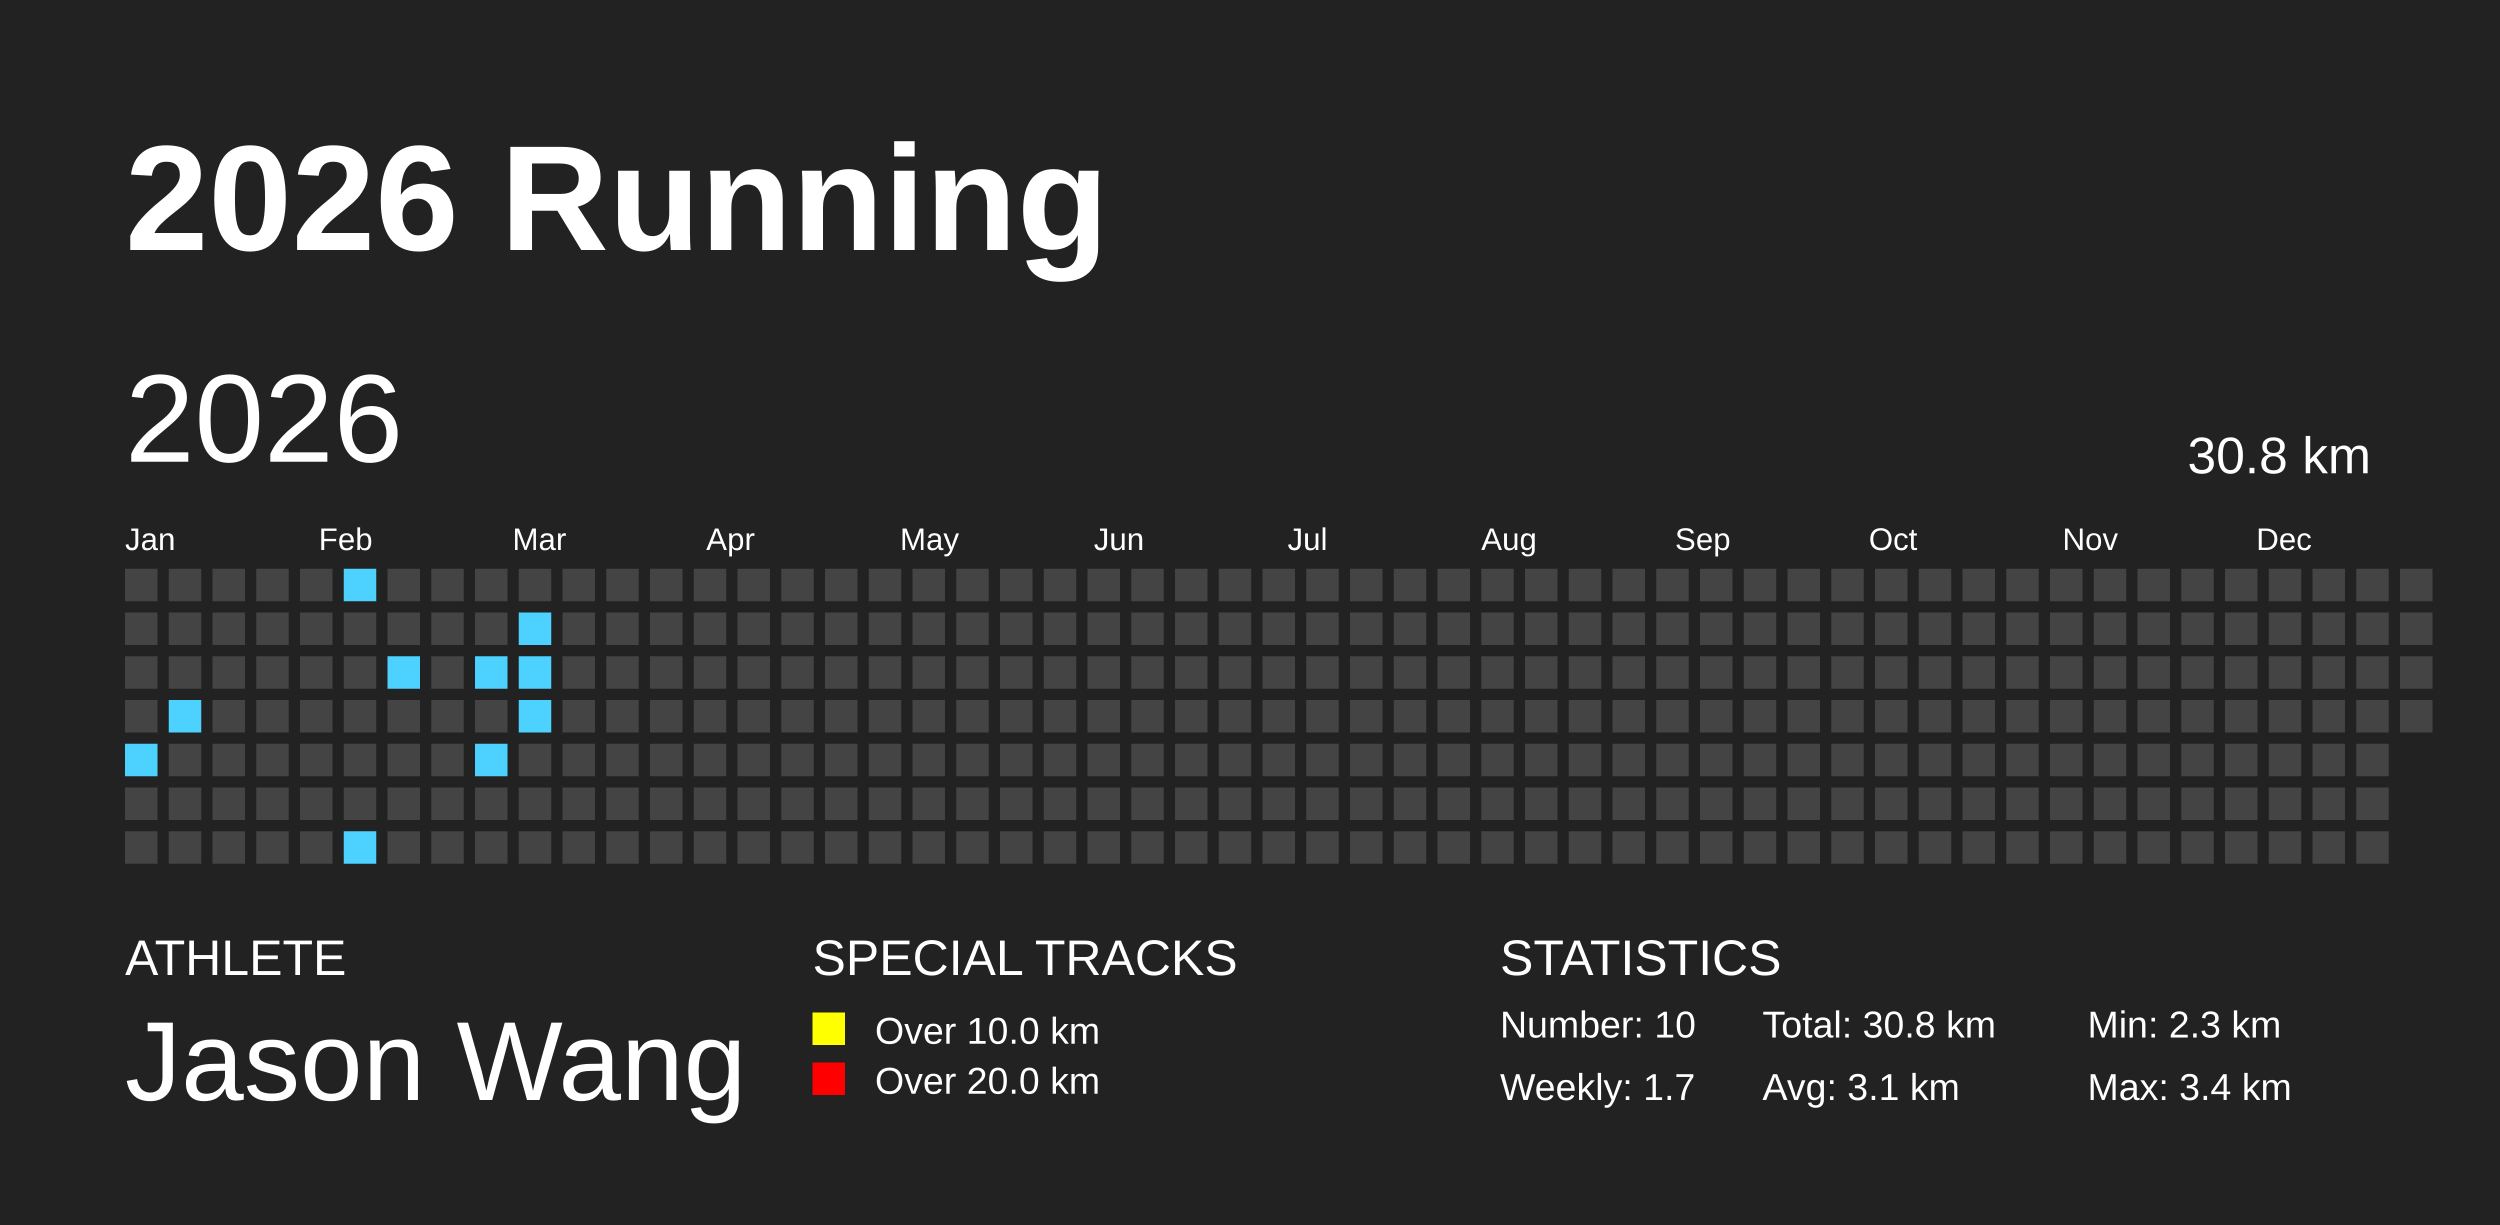
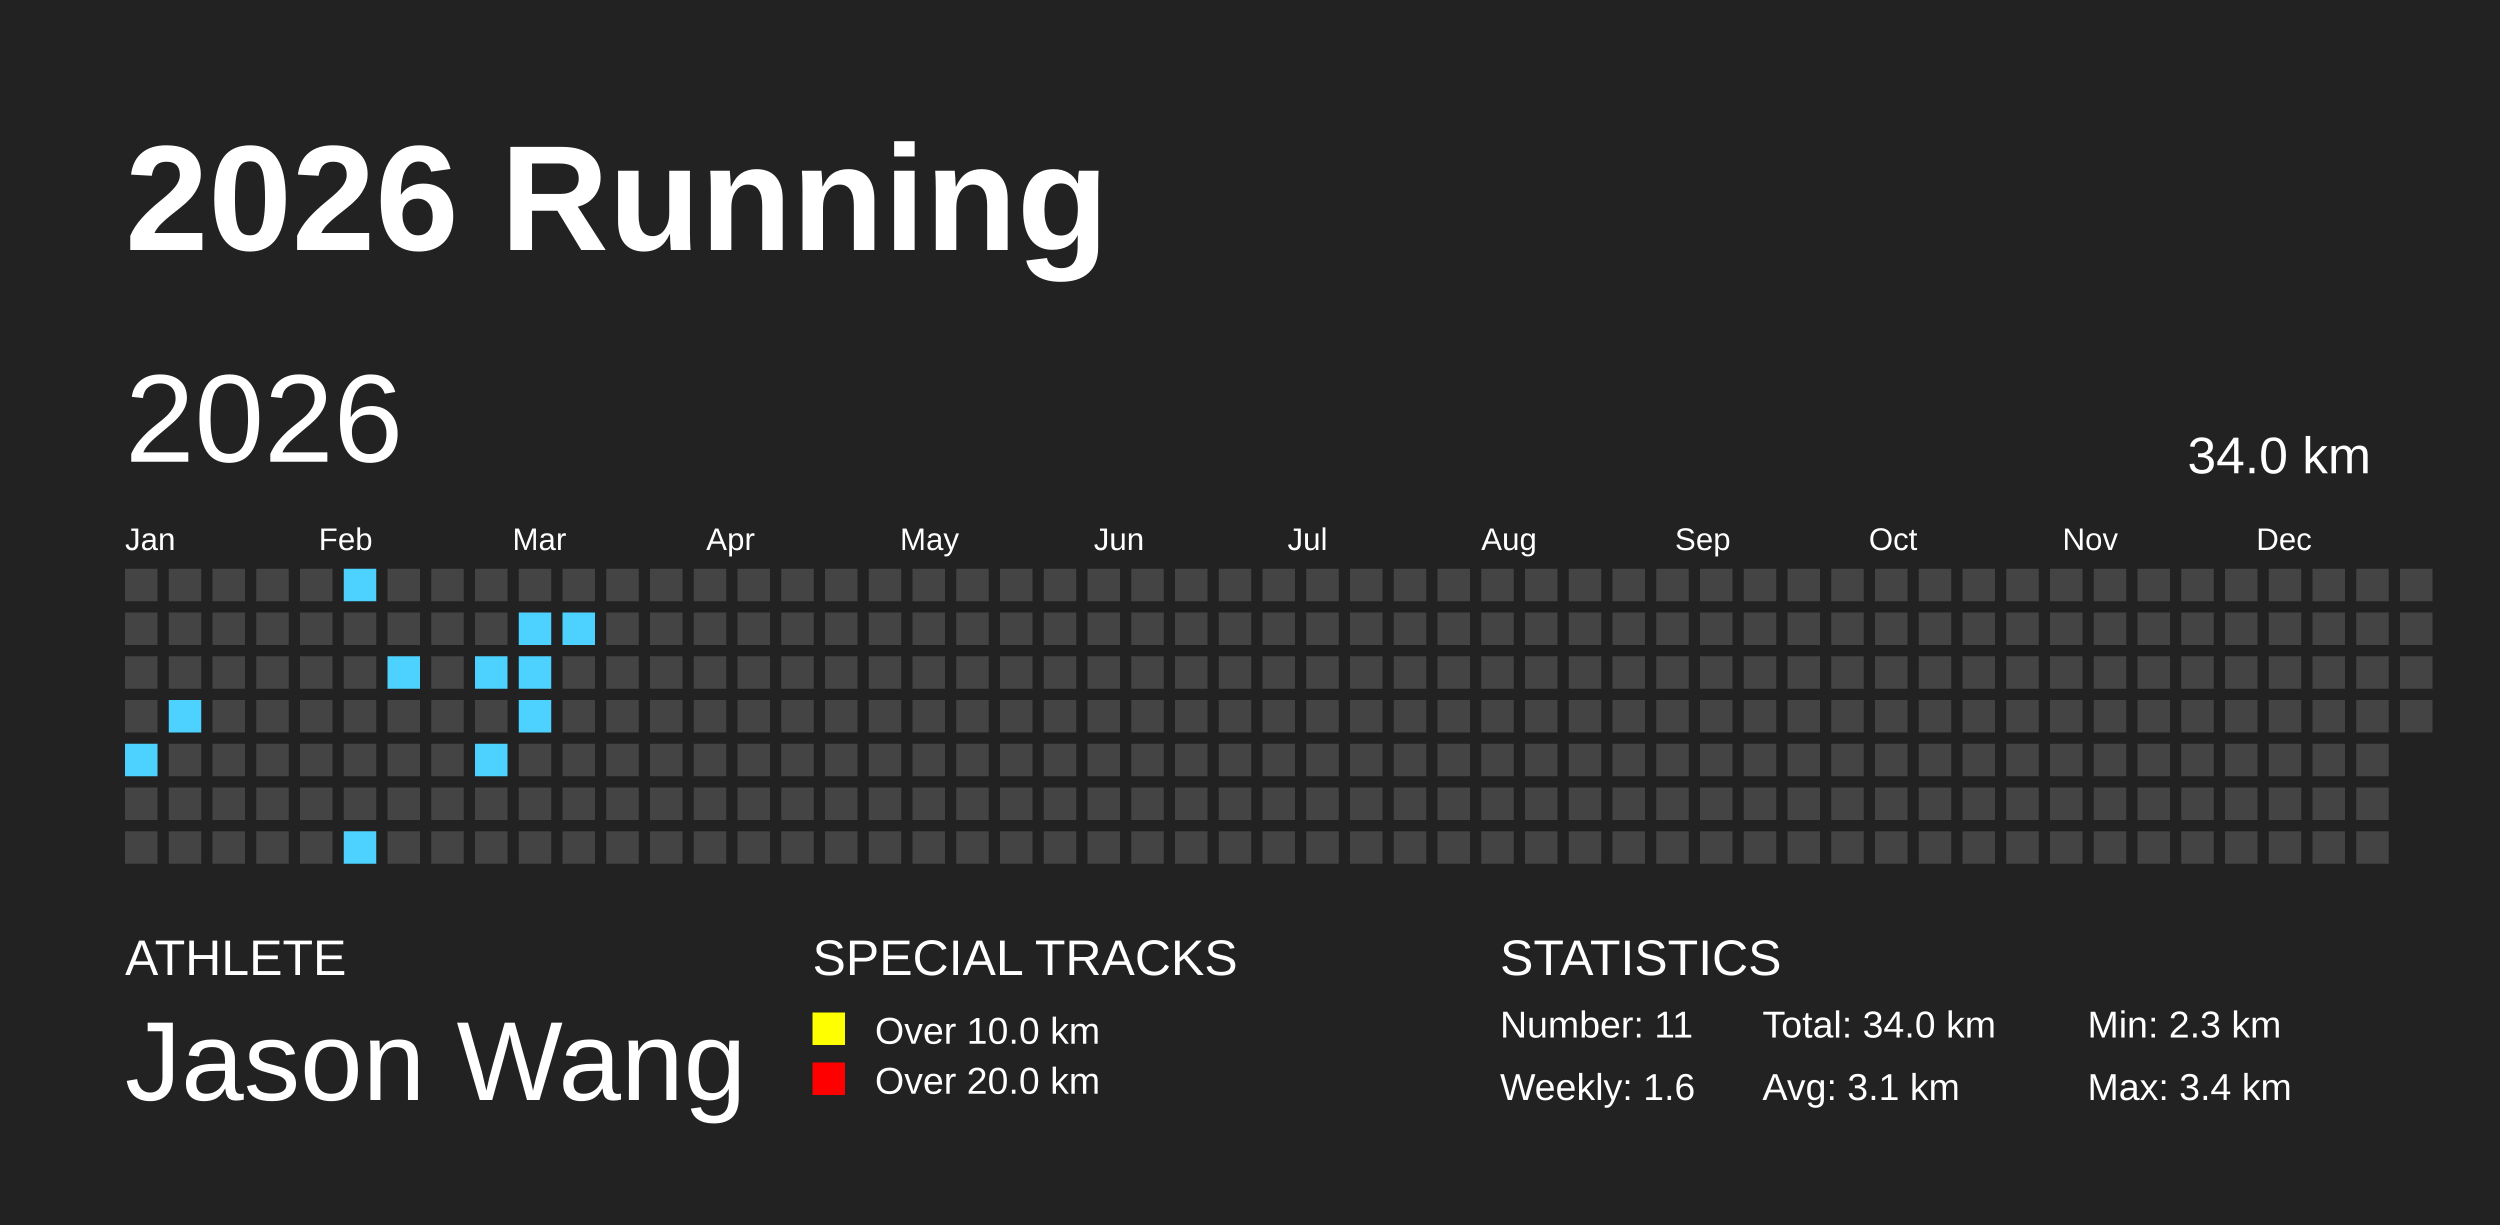
<svg xmlns="http://www.w3.org/2000/svg" baseProfile="full" height="98mm" version="1.1" viewBox="0,0,200,98" width="200mm">
  <defs />
  <rect fill="#222222" height="98" width="200" x="0" y="0" />
  <text fill="#FFFFFF" style="font-size:12px; font-family:Arial; font-weight:bold;" x="10" y="20">2026 Running</text>
  <text fill="#FFFFFF" style="font-size:4px; font-family:Arial" x="10" y="78">ATHLETE</text>
  <text fill="#FFFFFF" style="font-size:9px; font-family:Arial" x="10" y="88">Jason Wang</text>
  <text fill="#FFFFFF" style="font-size:4px; font-family:Arial" x="65" y="78">SPECIAL TRACKS</text>
  <rect fill="yellow" height="2.6" width="2.6" x="65" y="81" />
  <text fill="#FFFFFF" style="font-size:3px; font-family:Arial" x="70" y="83.5">Over 10.0 km</text>
  <rect fill="red" height="2.6" width="2.6" x="65" y="85" />
  <text fill="#FFFFFF" style="font-size:3px; font-family:Arial" x="70" y="87.5">Over 20.0 km</text>
  <text fill="#FFFFFF" style="font-size:4px; font-family:Arial" x="120" y="78">STATISTICS</text>
-   <text fill="#FFFFFF" style="font-size:3px; font-family:Arial" x="120" y="83">Number: 10</text>
-   <text fill="#FFFFFF" style="font-size:3px; font-family:Arial" x="120" y="88">Weekly: 1.7</text>
-   <text fill="#FFFFFF" style="font-size:3px; font-family:Arial" x="141" y="83">Total: 30.8 km</text>
+   <text fill="#FFFFFF" style="font-size:3px; font-family:Arial" x="120" y="83">Number: 11</text>
+   <text fill="#FFFFFF" style="font-size:3px; font-family:Arial" x="120" y="88">Weekly: 1.6</text>
+   <text fill="#FFFFFF" style="font-size:3px; font-family:Arial" x="141" y="83">Total: 34.0 km</text>
  <text fill="#FFFFFF" style="font-size:3px; font-family:Arial" x="141" y="88">Avg: 3.1 km</text>
  <text fill="#FFFFFF" style="font-size:3px; font-family:Arial" x="167" y="83">Min: 2.3 km</text>
  <text fill="#FFFFFF" style="font-size:3px; font-family:Arial" x="167" y="88">Max: 3.4 km</text>
  <text dominant-baseline="hanging" fill="#FFFFFF" style="font-size:10.0px; font-family:Arial;" x="10" y="30">2026</text>
-   <text dominant-baseline="hanging" fill="#FFFFFF" style="font-size:4.125px; font-family:Arial;" x="175" y="35">30.8 km</text>
+   <text dominant-baseline="hanging" fill="#FFFFFF" style="font-size:4.125px; font-family:Arial;" x="175" y="35">34.0 km</text>
  <text fill="#FFFFFF" style="font-size:2.5px; font-family:Arial" x="10.0" y="44">Jan</text>
  <text fill="#FFFFFF" style="font-size:2.5px; font-family:Arial" x="25.5" y="44">Feb</text>
  <text fill="#FFFFFF" style="font-size:2.5px; font-family:Arial" x="41.0" y="44">Mar</text>
  <text fill="#FFFFFF" style="font-size:2.5px; font-family:Arial" x="56.5" y="44">Apr</text>
  <text fill="#FFFFFF" style="font-size:2.5px; font-family:Arial" x="72.0" y="44">May</text>
  <text fill="#FFFFFF" style="font-size:2.5px; font-family:Arial" x="87.5" y="44">Jun</text>
  <text fill="#FFFFFF" style="font-size:2.5px; font-family:Arial" x="103.0" y="44">Jul</text>
  <text fill="#FFFFFF" style="font-size:2.5px; font-family:Arial" x="118.5" y="44">Aug</text>
  <text fill="#FFFFFF" style="font-size:2.5px; font-family:Arial" x="134.0" y="44">Sep</text>
  <text fill="#FFFFFF" style="font-size:2.5px; font-family:Arial" x="149.5" y="44">Oct</text>
  <text fill="#FFFFFF" style="font-size:2.5px; font-family:Arial" x="165.0" y="44">Nov</text>
  <text fill="#FFFFFF" style="font-size:2.5px; font-family:Arial" x="180.5" y="44">Dec</text>
  <rect fill="#444444" height="2.6" width="2.6" x="10.0" y="45.5" />
  <rect fill="#444444" height="2.6" width="2.6" x="10.0" y="49.0" />
  <rect fill="#444444" height="2.6" width="2.6" x="10.0" y="52.5" />
  <rect fill="#444444" height="2.6" width="2.6" x="10.0" y="56.0" />
  <rect fill="#4DD2FF" height="2.6" width="2.6" x="10.0" y="59.5" />
  <rect fill="#444444" height="2.6" width="2.6" x="10.0" y="63.0" />
  <rect fill="#444444" height="2.6" width="2.6" x="10.0" y="66.5" />
  <rect fill="#444444" height="2.6" width="2.6" x="13.5" y="45.5" />
  <rect fill="#444444" height="2.6" width="2.6" x="13.5" y="49.0" />
  <rect fill="#444444" height="2.6" width="2.6" x="13.5" y="52.5" />
  <rect fill="#4DD2FF" height="2.6" width="2.6" x="13.5" y="56.0" />
  <rect fill="#444444" height="2.6" width="2.6" x="13.5" y="59.5" />
  <rect fill="#444444" height="2.6" width="2.6" x="13.5" y="63.0" />
  <rect fill="#444444" height="2.6" width="2.6" x="13.5" y="66.5" />
  <rect fill="#444444" height="2.6" width="2.6" x="17.0" y="45.5" />
  <rect fill="#444444" height="2.6" width="2.6" x="17.0" y="49.0" />
  <rect fill="#444444" height="2.6" width="2.6" x="17.0" y="52.5" />
  <rect fill="#444444" height="2.6" width="2.6" x="17.0" y="56.0" />
  <rect fill="#444444" height="2.6" width="2.6" x="17.0" y="59.5" />
  <rect fill="#444444" height="2.6" width="2.6" x="17.0" y="63.0" />
  <rect fill="#444444" height="2.6" width="2.6" x="17.0" y="66.5" />
  <rect fill="#444444" height="2.6" width="2.6" x="20.5" y="45.5" />
  <rect fill="#444444" height="2.6" width="2.6" x="20.5" y="49.0" />
  <rect fill="#444444" height="2.6" width="2.6" x="20.5" y="52.5" />
  <rect fill="#444444" height="2.6" width="2.6" x="20.5" y="56.0" />
  <rect fill="#444444" height="2.6" width="2.6" x="20.5" y="59.5" />
  <rect fill="#444444" height="2.6" width="2.6" x="20.5" y="63.0" />
  <rect fill="#444444" height="2.6" width="2.6" x="20.5" y="66.5" />
  <rect fill="#444444" height="2.6" width="2.6" x="24.0" y="45.5" />
  <rect fill="#444444" height="2.6" width="2.6" x="24.0" y="49.0" />
  <rect fill="#444444" height="2.6" width="2.6" x="24.0" y="52.5" />
  <rect fill="#444444" height="2.6" width="2.6" x="24.0" y="56.0" />
  <rect fill="#444444" height="2.6" width="2.6" x="24.0" y="59.5" />
  <rect fill="#444444" height="2.6" width="2.6" x="24.0" y="63.0" />
  <rect fill="#444444" height="2.6" width="2.6" x="24.0" y="66.5" />
  <rect fill="#4DD2FF" height="2.6" width="2.6" x="27.5" y="45.5" />
  <rect fill="#444444" height="2.6" width="2.6" x="27.5" y="49.0" />
  <rect fill="#444444" height="2.6" width="2.6" x="27.5" y="52.5" />
  <rect fill="#444444" height="2.6" width="2.6" x="27.5" y="56.0" />
  <rect fill="#444444" height="2.6" width="2.6" x="27.5" y="59.5" />
  <rect fill="#444444" height="2.6" width="2.6" x="27.5" y="63.0" />
  <rect fill="#4DD2FF" height="2.6" width="2.6" x="27.5" y="66.5" />
  <rect fill="#444444" height="2.6" width="2.6" x="31.0" y="45.5" />
  <rect fill="#444444" height="2.6" width="2.6" x="31.0" y="49.0" />
  <rect fill="#4DD2FF" height="2.6" width="2.6" x="31.0" y="52.5" />
  <rect fill="#444444" height="2.6" width="2.6" x="31.0" y="56.0" />
  <rect fill="#444444" height="2.6" width="2.6" x="31.0" y="59.5" />
  <rect fill="#444444" height="2.6" width="2.6" x="31.0" y="63.0" />
  <rect fill="#444444" height="2.6" width="2.6" x="31.0" y="66.5" />
  <rect fill="#444444" height="2.6" width="2.6" x="34.5" y="45.5" />
  <rect fill="#444444" height="2.6" width="2.6" x="34.5" y="49.0" />
  <rect fill="#444444" height="2.6" width="2.6" x="34.5" y="52.5" />
  <rect fill="#444444" height="2.6" width="2.6" x="34.5" y="56.0" />
  <rect fill="#444444" height="2.6" width="2.6" x="34.5" y="59.5" />
  <rect fill="#444444" height="2.6" width="2.6" x="34.5" y="63.0" />
  <rect fill="#444444" height="2.6" width="2.6" x="34.5" y="66.5" />
  <rect fill="#444444" height="2.6" width="2.6" x="38.0" y="45.5" />
  <rect fill="#444444" height="2.6" width="2.6" x="38.0" y="49.0" />
  <rect fill="#4DD2FF" height="2.6" width="2.6" x="38.0" y="52.5" />
  <rect fill="#444444" height="2.6" width="2.6" x="38.0" y="56.0" />
  <rect fill="#4DD2FF" height="2.6" width="2.6" x="38.0" y="59.5" />
  <rect fill="#444444" height="2.6" width="2.6" x="38.0" y="63.0" />
  <rect fill="#444444" height="2.6" width="2.6" x="38.0" y="66.5" />
  <rect fill="#444444" height="2.6" width="2.6" x="41.5" y="45.5" />
  <rect fill="#4DD2FF" height="2.6" width="2.6" x="41.5" y="49.0" />
  <rect fill="#4DD2FF" height="2.6" width="2.6" x="41.5" y="52.5" />
  <rect fill="#4DD2FF" height="2.6" width="2.6" x="41.5" y="56.0" />
  <rect fill="#444444" height="2.6" width="2.6" x="41.5" y="59.5" />
  <rect fill="#444444" height="2.6" width="2.6" x="41.5" y="63.0" />
  <rect fill="#444444" height="2.6" width="2.6" x="41.5" y="66.5" />
  <rect fill="#444444" height="2.6" width="2.6" x="45.0" y="45.5" />
-   <rect fill="#444444" height="2.6" width="2.6" x="45.0" y="49.0" />
+   <rect fill="#4DD2FF" height="2.6" width="2.6" x="45.0" y="49.0" />
  <rect fill="#444444" height="2.6" width="2.6" x="45.0" y="52.5" />
  <rect fill="#444444" height="2.6" width="2.6" x="45.0" y="56.0" />
  <rect fill="#444444" height="2.6" width="2.6" x="45.0" y="59.5" />
  <rect fill="#444444" height="2.6" width="2.6" x="45.0" y="63.0" />
  <rect fill="#444444" height="2.6" width="2.6" x="45.0" y="66.5" />
  <rect fill="#444444" height="2.6" width="2.6" x="48.5" y="45.5" />
  <rect fill="#444444" height="2.6" width="2.6" x="48.5" y="49.0" />
  <rect fill="#444444" height="2.6" width="2.6" x="48.5" y="52.5" />
  <rect fill="#444444" height="2.6" width="2.6" x="48.5" y="56.0" />
  <rect fill="#444444" height="2.6" width="2.6" x="48.5" y="59.5" />
  <rect fill="#444444" height="2.6" width="2.6" x="48.5" y="63.0" />
  <rect fill="#444444" height="2.6" width="2.6" x="48.5" y="66.5" />
  <rect fill="#444444" height="2.6" width="2.6" x="52.0" y="45.5" />
  <rect fill="#444444" height="2.6" width="2.6" x="52.0" y="49.0" />
  <rect fill="#444444" height="2.6" width="2.6" x="52.0" y="52.5" />
  <rect fill="#444444" height="2.6" width="2.6" x="52.0" y="56.0" />
  <rect fill="#444444" height="2.6" width="2.6" x="52.0" y="59.5" />
  <rect fill="#444444" height="2.6" width="2.6" x="52.0" y="63.0" />
  <rect fill="#444444" height="2.6" width="2.6" x="52.0" y="66.5" />
  <rect fill="#444444" height="2.6" width="2.6" x="55.5" y="45.5" />
  <rect fill="#444444" height="2.6" width="2.6" x="55.5" y="49.0" />
  <rect fill="#444444" height="2.6" width="2.6" x="55.5" y="52.5" />
  <rect fill="#444444" height="2.6" width="2.6" x="55.5" y="56.0" />
  <rect fill="#444444" height="2.6" width="2.6" x="55.5" y="59.5" />
  <rect fill="#444444" height="2.6" width="2.6" x="55.5" y="63.0" />
  <rect fill="#444444" height="2.6" width="2.6" x="55.5" y="66.5" />
  <rect fill="#444444" height="2.6" width="2.6" x="59.0" y="45.5" />
  <rect fill="#444444" height="2.6" width="2.6" x="59.0" y="49.0" />
  <rect fill="#444444" height="2.6" width="2.6" x="59.0" y="52.5" />
  <rect fill="#444444" height="2.6" width="2.6" x="59.0" y="56.0" />
  <rect fill="#444444" height="2.6" width="2.6" x="59.0" y="59.5" />
  <rect fill="#444444" height="2.6" width="2.6" x="59.0" y="63.0" />
  <rect fill="#444444" height="2.6" width="2.6" x="59.0" y="66.5" />
  <rect fill="#444444" height="2.6" width="2.6" x="62.5" y="45.5" />
  <rect fill="#444444" height="2.6" width="2.6" x="62.5" y="49.0" />
  <rect fill="#444444" height="2.6" width="2.6" x="62.5" y="52.5" />
  <rect fill="#444444" height="2.6" width="2.6" x="62.5" y="56.0" />
  <rect fill="#444444" height="2.6" width="2.6" x="62.5" y="59.5" />
  <rect fill="#444444" height="2.6" width="2.6" x="62.5" y="63.0" />
  <rect fill="#444444" height="2.6" width="2.6" x="62.5" y="66.5" />
  <rect fill="#444444" height="2.6" width="2.6" x="66.0" y="45.5" />
  <rect fill="#444444" height="2.6" width="2.6" x="66.0" y="49.0" />
  <rect fill="#444444" height="2.6" width="2.6" x="66.0" y="52.5" />
  <rect fill="#444444" height="2.6" width="2.6" x="66.0" y="56.0" />
  <rect fill="#444444" height="2.6" width="2.6" x="66.0" y="59.5" />
  <rect fill="#444444" height="2.6" width="2.6" x="66.0" y="63.0" />
  <rect fill="#444444" height="2.6" width="2.6" x="66.0" y="66.5" />
  <rect fill="#444444" height="2.6" width="2.6" x="69.5" y="45.5" />
  <rect fill="#444444" height="2.6" width="2.6" x="69.5" y="49.0" />
  <rect fill="#444444" height="2.6" width="2.6" x="69.5" y="52.5" />
  <rect fill="#444444" height="2.6" width="2.6" x="69.5" y="56.0" />
  <rect fill="#444444" height="2.6" width="2.6" x="69.5" y="59.5" />
  <rect fill="#444444" height="2.6" width="2.6" x="69.5" y="63.0" />
  <rect fill="#444444" height="2.6" width="2.6" x="69.5" y="66.5" />
  <rect fill="#444444" height="2.6" width="2.6" x="73.0" y="45.5" />
  <rect fill="#444444" height="2.6" width="2.6" x="73.0" y="49.0" />
  <rect fill="#444444" height="2.6" width="2.6" x="73.0" y="52.5" />
  <rect fill="#444444" height="2.6" width="2.6" x="73.0" y="56.0" />
  <rect fill="#444444" height="2.6" width="2.6" x="73.0" y="59.5" />
  <rect fill="#444444" height="2.6" width="2.6" x="73.0" y="63.0" />
  <rect fill="#444444" height="2.6" width="2.6" x="73.0" y="66.5" />
  <rect fill="#444444" height="2.6" width="2.6" x="76.5" y="45.5" />
  <rect fill="#444444" height="2.6" width="2.6" x="76.5" y="49.0" />
  <rect fill="#444444" height="2.6" width="2.6" x="76.5" y="52.5" />
  <rect fill="#444444" height="2.6" width="2.6" x="76.5" y="56.0" />
  <rect fill="#444444" height="2.6" width="2.6" x="76.5" y="59.5" />
  <rect fill="#444444" height="2.6" width="2.6" x="76.5" y="63.0" />
  <rect fill="#444444" height="2.6" width="2.6" x="76.5" y="66.5" />
  <rect fill="#444444" height="2.6" width="2.6" x="80.0" y="45.5" />
  <rect fill="#444444" height="2.6" width="2.6" x="80.0" y="49.0" />
  <rect fill="#444444" height="2.6" width="2.6" x="80.0" y="52.5" />
  <rect fill="#444444" height="2.6" width="2.6" x="80.0" y="56.0" />
  <rect fill="#444444" height="2.6" width="2.6" x="80.0" y="59.5" />
  <rect fill="#444444" height="2.6" width="2.6" x="80.0" y="63.0" />
  <rect fill="#444444" height="2.6" width="2.6" x="80.0" y="66.5" />
  <rect fill="#444444" height="2.6" width="2.6" x="83.5" y="45.5" />
  <rect fill="#444444" height="2.6" width="2.6" x="83.5" y="49.0" />
  <rect fill="#444444" height="2.6" width="2.6" x="83.5" y="52.5" />
  <rect fill="#444444" height="2.6" width="2.6" x="83.5" y="56.0" />
  <rect fill="#444444" height="2.6" width="2.6" x="83.5" y="59.5" />
  <rect fill="#444444" height="2.6" width="2.6" x="83.5" y="63.0" />
  <rect fill="#444444" height="2.6" width="2.6" x="83.5" y="66.5" />
  <rect fill="#444444" height="2.6" width="2.6" x="87.0" y="45.5" />
  <rect fill="#444444" height="2.6" width="2.6" x="87.0" y="49.0" />
  <rect fill="#444444" height="2.6" width="2.6" x="87.0" y="52.5" />
  <rect fill="#444444" height="2.6" width="2.6" x="87.0" y="56.0" />
  <rect fill="#444444" height="2.6" width="2.6" x="87.0" y="59.5" />
  <rect fill="#444444" height="2.6" width="2.6" x="87.0" y="63.0" />
  <rect fill="#444444" height="2.6" width="2.6" x="87.0" y="66.5" />
  <rect fill="#444444" height="2.6" width="2.6" x="90.5" y="45.5" />
  <rect fill="#444444" height="2.6" width="2.6" x="90.5" y="49.0" />
  <rect fill="#444444" height="2.6" width="2.6" x="90.5" y="52.5" />
  <rect fill="#444444" height="2.6" width="2.6" x="90.5" y="56.0" />
  <rect fill="#444444" height="2.6" width="2.6" x="90.5" y="59.5" />
  <rect fill="#444444" height="2.6" width="2.6" x="90.5" y="63.0" />
  <rect fill="#444444" height="2.6" width="2.6" x="90.5" y="66.5" />
  <rect fill="#444444" height="2.6" width="2.6" x="94.0" y="45.5" />
  <rect fill="#444444" height="2.6" width="2.6" x="94.0" y="49.0" />
  <rect fill="#444444" height="2.6" width="2.6" x="94.0" y="52.5" />
  <rect fill="#444444" height="2.6" width="2.6" x="94.0" y="56.0" />
  <rect fill="#444444" height="2.6" width="2.6" x="94.0" y="59.5" />
  <rect fill="#444444" height="2.6" width="2.6" x="94.0" y="63.0" />
  <rect fill="#444444" height="2.6" width="2.6" x="94.0" y="66.5" />
  <rect fill="#444444" height="2.6" width="2.6" x="97.5" y="45.5" />
  <rect fill="#444444" height="2.6" width="2.6" x="97.5" y="49.0" />
  <rect fill="#444444" height="2.6" width="2.6" x="97.5" y="52.5" />
  <rect fill="#444444" height="2.6" width="2.6" x="97.5" y="56.0" />
  <rect fill="#444444" height="2.6" width="2.6" x="97.5" y="59.5" />
  <rect fill="#444444" height="2.6" width="2.6" x="97.5" y="63.0" />
  <rect fill="#444444" height="2.6" width="2.6" x="97.5" y="66.5" />
  <rect fill="#444444" height="2.6" width="2.6" x="101.0" y="45.5" />
  <rect fill="#444444" height="2.6" width="2.6" x="101.0" y="49.0" />
  <rect fill="#444444" height="2.6" width="2.6" x="101.0" y="52.5" />
  <rect fill="#444444" height="2.6" width="2.6" x="101.0" y="56.0" />
  <rect fill="#444444" height="2.6" width="2.6" x="101.0" y="59.5" />
  <rect fill="#444444" height="2.6" width="2.6" x="101.0" y="63.0" />
  <rect fill="#444444" height="2.6" width="2.6" x="101.0" y="66.5" />
  <rect fill="#444444" height="2.6" width="2.6" x="104.5" y="45.5" />
  <rect fill="#444444" height="2.6" width="2.6" x="104.5" y="49.0" />
  <rect fill="#444444" height="2.6" width="2.6" x="104.5" y="52.5" />
  <rect fill="#444444" height="2.6" width="2.6" x="104.5" y="56.0" />
  <rect fill="#444444" height="2.6" width="2.6" x="104.5" y="59.5" />
  <rect fill="#444444" height="2.6" width="2.6" x="104.5" y="63.0" />
  <rect fill="#444444" height="2.6" width="2.6" x="104.5" y="66.5" />
  <rect fill="#444444" height="2.6" width="2.6" x="108.0" y="45.5" />
  <rect fill="#444444" height="2.6" width="2.6" x="108.0" y="49.0" />
  <rect fill="#444444" height="2.6" width="2.6" x="108.0" y="52.5" />
  <rect fill="#444444" height="2.6" width="2.6" x="108.0" y="56.0" />
  <rect fill="#444444" height="2.6" width="2.6" x="108.0" y="59.5" />
  <rect fill="#444444" height="2.6" width="2.6" x="108.0" y="63.0" />
  <rect fill="#444444" height="2.6" width="2.6" x="108.0" y="66.5" />
  <rect fill="#444444" height="2.6" width="2.6" x="111.5" y="45.5" />
  <rect fill="#444444" height="2.6" width="2.6" x="111.5" y="49.0" />
  <rect fill="#444444" height="2.6" width="2.6" x="111.5" y="52.5" />
  <rect fill="#444444" height="2.6" width="2.6" x="111.5" y="56.0" />
  <rect fill="#444444" height="2.6" width="2.6" x="111.5" y="59.5" />
  <rect fill="#444444" height="2.6" width="2.6" x="111.5" y="63.0" />
  <rect fill="#444444" height="2.6" width="2.6" x="111.5" y="66.5" />
  <rect fill="#444444" height="2.6" width="2.6" x="115.0" y="45.5" />
  <rect fill="#444444" height="2.6" width="2.6" x="115.0" y="49.0" />
  <rect fill="#444444" height="2.6" width="2.6" x="115.0" y="52.5" />
  <rect fill="#444444" height="2.6" width="2.6" x="115.0" y="56.0" />
  <rect fill="#444444" height="2.6" width="2.6" x="115.0" y="59.5" />
  <rect fill="#444444" height="2.6" width="2.6" x="115.0" y="63.0" />
  <rect fill="#444444" height="2.6" width="2.6" x="115.0" y="66.5" />
  <rect fill="#444444" height="2.6" width="2.6" x="118.5" y="45.5" />
  <rect fill="#444444" height="2.6" width="2.6" x="118.5" y="49.0" />
  <rect fill="#444444" height="2.6" width="2.6" x="118.5" y="52.5" />
  <rect fill="#444444" height="2.6" width="2.6" x="118.5" y="56.0" />
  <rect fill="#444444" height="2.6" width="2.6" x="118.5" y="59.5" />
  <rect fill="#444444" height="2.6" width="2.6" x="118.5" y="63.0" />
  <rect fill="#444444" height="2.6" width="2.6" x="118.5" y="66.5" />
  <rect fill="#444444" height="2.6" width="2.6" x="122.0" y="45.5" />
  <rect fill="#444444" height="2.6" width="2.6" x="122.0" y="49.0" />
  <rect fill="#444444" height="2.6" width="2.6" x="122.0" y="52.5" />
  <rect fill="#444444" height="2.6" width="2.6" x="122.0" y="56.0" />
  <rect fill="#444444" height="2.6" width="2.6" x="122.0" y="59.5" />
  <rect fill="#444444" height="2.6" width="2.6" x="122.0" y="63.0" />
  <rect fill="#444444" height="2.6" width="2.6" x="122.0" y="66.5" />
  <rect fill="#444444" height="2.6" width="2.6" x="125.5" y="45.5" />
  <rect fill="#444444" height="2.6" width="2.6" x="125.5" y="49.0" />
  <rect fill="#444444" height="2.6" width="2.6" x="125.5" y="52.5" />
  <rect fill="#444444" height="2.6" width="2.6" x="125.5" y="56.0" />
  <rect fill="#444444" height="2.6" width="2.6" x="125.5" y="59.5" />
  <rect fill="#444444" height="2.6" width="2.6" x="125.5" y="63.0" />
  <rect fill="#444444" height="2.6" width="2.6" x="125.5" y="66.5" />
  <rect fill="#444444" height="2.6" width="2.6" x="129.0" y="45.5" />
  <rect fill="#444444" height="2.6" width="2.6" x="129.0" y="49.0" />
  <rect fill="#444444" height="2.6" width="2.6" x="129.0" y="52.5" />
  <rect fill="#444444" height="2.6" width="2.6" x="129.0" y="56.0" />
  <rect fill="#444444" height="2.6" width="2.6" x="129.0" y="59.5" />
  <rect fill="#444444" height="2.6" width="2.6" x="129.0" y="63.0" />
  <rect fill="#444444" height="2.6" width="2.6" x="129.0" y="66.5" />
  <rect fill="#444444" height="2.6" width="2.6" x="132.5" y="45.5" />
  <rect fill="#444444" height="2.6" width="2.6" x="132.5" y="49.0" />
  <rect fill="#444444" height="2.6" width="2.6" x="132.5" y="52.5" />
  <rect fill="#444444" height="2.6" width="2.6" x="132.5" y="56.0" />
  <rect fill="#444444" height="2.6" width="2.6" x="132.5" y="59.5" />
  <rect fill="#444444" height="2.6" width="2.6" x="132.5" y="63.0" />
  <rect fill="#444444" height="2.6" width="2.6" x="132.5" y="66.5" />
  <rect fill="#444444" height="2.6" width="2.6" x="136.0" y="45.5" />
  <rect fill="#444444" height="2.6" width="2.6" x="136.0" y="49.0" />
  <rect fill="#444444" height="2.6" width="2.6" x="136.0" y="52.5" />
  <rect fill="#444444" height="2.6" width="2.6" x="136.0" y="56.0" />
  <rect fill="#444444" height="2.6" width="2.6" x="136.0" y="59.5" />
  <rect fill="#444444" height="2.6" width="2.6" x="136.0" y="63.0" />
  <rect fill="#444444" height="2.6" width="2.6" x="136.0" y="66.5" />
  <rect fill="#444444" height="2.6" width="2.6" x="139.5" y="45.5" />
  <rect fill="#444444" height="2.6" width="2.6" x="139.5" y="49.0" />
  <rect fill="#444444" height="2.6" width="2.6" x="139.5" y="52.5" />
  <rect fill="#444444" height="2.6" width="2.6" x="139.5" y="56.0" />
  <rect fill="#444444" height="2.6" width="2.6" x="139.5" y="59.5" />
  <rect fill="#444444" height="2.6" width="2.6" x="139.5" y="63.0" />
  <rect fill="#444444" height="2.6" width="2.6" x="139.5" y="66.5" />
  <rect fill="#444444" height="2.6" width="2.6" x="143.0" y="45.5" />
  <rect fill="#444444" height="2.6" width="2.6" x="143.0" y="49.0" />
  <rect fill="#444444" height="2.6" width="2.6" x="143.0" y="52.5" />
  <rect fill="#444444" height="2.6" width="2.6" x="143.0" y="56.0" />
  <rect fill="#444444" height="2.6" width="2.6" x="143.0" y="59.5" />
  <rect fill="#444444" height="2.6" width="2.6" x="143.0" y="63.0" />
  <rect fill="#444444" height="2.6" width="2.6" x="143.0" y="66.5" />
  <rect fill="#444444" height="2.6" width="2.6" x="146.5" y="45.5" />
  <rect fill="#444444" height="2.6" width="2.6" x="146.5" y="49.0" />
  <rect fill="#444444" height="2.6" width="2.6" x="146.5" y="52.5" />
  <rect fill="#444444" height="2.6" width="2.6" x="146.5" y="56.0" />
  <rect fill="#444444" height="2.6" width="2.6" x="146.5" y="59.5" />
  <rect fill="#444444" height="2.6" width="2.6" x="146.5" y="63.0" />
  <rect fill="#444444" height="2.6" width="2.6" x="146.5" y="66.5" />
  <rect fill="#444444" height="2.6" width="2.6" x="150.0" y="45.5" />
  <rect fill="#444444" height="2.6" width="2.6" x="150.0" y="49.0" />
  <rect fill="#444444" height="2.6" width="2.6" x="150.0" y="52.5" />
  <rect fill="#444444" height="2.6" width="2.6" x="150.0" y="56.0" />
  <rect fill="#444444" height="2.6" width="2.6" x="150.0" y="59.5" />
  <rect fill="#444444" height="2.6" width="2.6" x="150.0" y="63.0" />
  <rect fill="#444444" height="2.6" width="2.6" x="150.0" y="66.5" />
  <rect fill="#444444" height="2.6" width="2.6" x="153.5" y="45.5" />
  <rect fill="#444444" height="2.6" width="2.6" x="153.5" y="49.0" />
  <rect fill="#444444" height="2.6" width="2.6" x="153.5" y="52.5" />
  <rect fill="#444444" height="2.6" width="2.6" x="153.5" y="56.0" />
  <rect fill="#444444" height="2.6" width="2.6" x="153.5" y="59.5" />
  <rect fill="#444444" height="2.6" width="2.6" x="153.5" y="63.0" />
  <rect fill="#444444" height="2.6" width="2.6" x="153.5" y="66.5" />
  <rect fill="#444444" height="2.6" width="2.6" x="157.0" y="45.5" />
  <rect fill="#444444" height="2.6" width="2.6" x="157.0" y="49.0" />
  <rect fill="#444444" height="2.6" width="2.6" x="157.0" y="52.5" />
  <rect fill="#444444" height="2.6" width="2.6" x="157.0" y="56.0" />
  <rect fill="#444444" height="2.6" width="2.6" x="157.0" y="59.5" />
  <rect fill="#444444" height="2.6" width="2.6" x="157.0" y="63.0" />
  <rect fill="#444444" height="2.6" width="2.6" x="157.0" y="66.5" />
  <rect fill="#444444" height="2.6" width="2.6" x="160.5" y="45.5" />
  <rect fill="#444444" height="2.6" width="2.6" x="160.5" y="49.0" />
  <rect fill="#444444" height="2.6" width="2.6" x="160.5" y="52.5" />
  <rect fill="#444444" height="2.6" width="2.6" x="160.5" y="56.0" />
  <rect fill="#444444" height="2.6" width="2.6" x="160.5" y="59.5" />
  <rect fill="#444444" height="2.6" width="2.6" x="160.5" y="63.0" />
  <rect fill="#444444" height="2.6" width="2.6" x="160.5" y="66.5" />
  <rect fill="#444444" height="2.6" width="2.6" x="164.0" y="45.5" />
  <rect fill="#444444" height="2.6" width="2.6" x="164.0" y="49.0" />
  <rect fill="#444444" height="2.6" width="2.6" x="164.0" y="52.5" />
  <rect fill="#444444" height="2.6" width="2.6" x="164.0" y="56.0" />
  <rect fill="#444444" height="2.6" width="2.6" x="164.0" y="59.5" />
  <rect fill="#444444" height="2.6" width="2.6" x="164.0" y="63.0" />
  <rect fill="#444444" height="2.6" width="2.6" x="164.0" y="66.5" />
  <rect fill="#444444" height="2.6" width="2.6" x="167.5" y="45.5" />
  <rect fill="#444444" height="2.6" width="2.6" x="167.5" y="49.0" />
  <rect fill="#444444" height="2.6" width="2.6" x="167.5" y="52.5" />
  <rect fill="#444444" height="2.6" width="2.6" x="167.5" y="56.0" />
  <rect fill="#444444" height="2.6" width="2.6" x="167.5" y="59.5" />
  <rect fill="#444444" height="2.6" width="2.6" x="167.5" y="63.0" />
  <rect fill="#444444" height="2.6" width="2.6" x="167.5" y="66.5" />
  <rect fill="#444444" height="2.6" width="2.6" x="171.0" y="45.5" />
  <rect fill="#444444" height="2.6" width="2.6" x="171.0" y="49.0" />
  <rect fill="#444444" height="2.6" width="2.6" x="171.0" y="52.5" />
  <rect fill="#444444" height="2.6" width="2.6" x="171.0" y="56.0" />
  <rect fill="#444444" height="2.6" width="2.6" x="171.0" y="59.5" />
  <rect fill="#444444" height="2.6" width="2.6" x="171.0" y="63.0" />
  <rect fill="#444444" height="2.6" width="2.6" x="171.0" y="66.5" />
  <rect fill="#444444" height="2.6" width="2.6" x="174.5" y="45.5" />
  <rect fill="#444444" height="2.6" width="2.6" x="174.5" y="49.0" />
  <rect fill="#444444" height="2.6" width="2.6" x="174.5" y="52.5" />
  <rect fill="#444444" height="2.6" width="2.6" x="174.5" y="56.0" />
  <rect fill="#444444" height="2.6" width="2.6" x="174.5" y="59.5" />
  <rect fill="#444444" height="2.6" width="2.6" x="174.5" y="63.0" />
  <rect fill="#444444" height="2.6" width="2.6" x="174.5" y="66.5" />
  <rect fill="#444444" height="2.6" width="2.6" x="178.0" y="45.5" />
  <rect fill="#444444" height="2.6" width="2.6" x="178.0" y="49.0" />
  <rect fill="#444444" height="2.6" width="2.6" x="178.0" y="52.5" />
  <rect fill="#444444" height="2.6" width="2.6" x="178.0" y="56.0" />
  <rect fill="#444444" height="2.6" width="2.6" x="178.0" y="59.5" />
  <rect fill="#444444" height="2.6" width="2.6" x="178.0" y="63.0" />
  <rect fill="#444444" height="2.6" width="2.6" x="178.0" y="66.5" />
  <rect fill="#444444" height="2.6" width="2.6" x="181.5" y="45.5" />
  <rect fill="#444444" height="2.6" width="2.6" x="181.5" y="49.0" />
  <rect fill="#444444" height="2.6" width="2.6" x="181.5" y="52.5" />
  <rect fill="#444444" height="2.6" width="2.6" x="181.5" y="56.0" />
  <rect fill="#444444" height="2.6" width="2.6" x="181.5" y="59.5" />
  <rect fill="#444444" height="2.6" width="2.6" x="181.5" y="63.0" />
  <rect fill="#444444" height="2.6" width="2.6" x="181.5" y="66.5" />
  <rect fill="#444444" height="2.6" width="2.6" x="185.0" y="45.5" />
  <rect fill="#444444" height="2.6" width="2.6" x="185.0" y="49.0" />
  <rect fill="#444444" height="2.6" width="2.6" x="185.0" y="52.5" />
  <rect fill="#444444" height="2.6" width="2.6" x="185.0" y="56.0" />
  <rect fill="#444444" height="2.6" width="2.6" x="185.0" y="59.5" />
  <rect fill="#444444" height="2.6" width="2.6" x="185.0" y="63.0" />
  <rect fill="#444444" height="2.6" width="2.6" x="185.0" y="66.5" />
  <rect fill="#444444" height="2.6" width="2.6" x="188.5" y="45.5" />
  <rect fill="#444444" height="2.6" width="2.6" x="188.5" y="49.0" />
  <rect fill="#444444" height="2.6" width="2.6" x="188.5" y="52.5" />
  <rect fill="#444444" height="2.6" width="2.6" x="188.5" y="56.0" />
  <rect fill="#444444" height="2.6" width="2.6" x="188.5" y="59.5" />
  <rect fill="#444444" height="2.6" width="2.6" x="188.5" y="63.0" />
  <rect fill="#444444" height="2.6" width="2.6" x="188.5" y="66.5" />
  <rect fill="#444444" height="2.6" width="2.6" x="192.0" y="45.5" />
  <rect fill="#444444" height="2.6" width="2.6" x="192.0" y="49.0" />
  <rect fill="#444444" height="2.6" width="2.6" x="192.0" y="52.5" />
  <rect fill="#444444" height="2.6" width="2.6" x="192.0" y="56.0" />
</svg>
